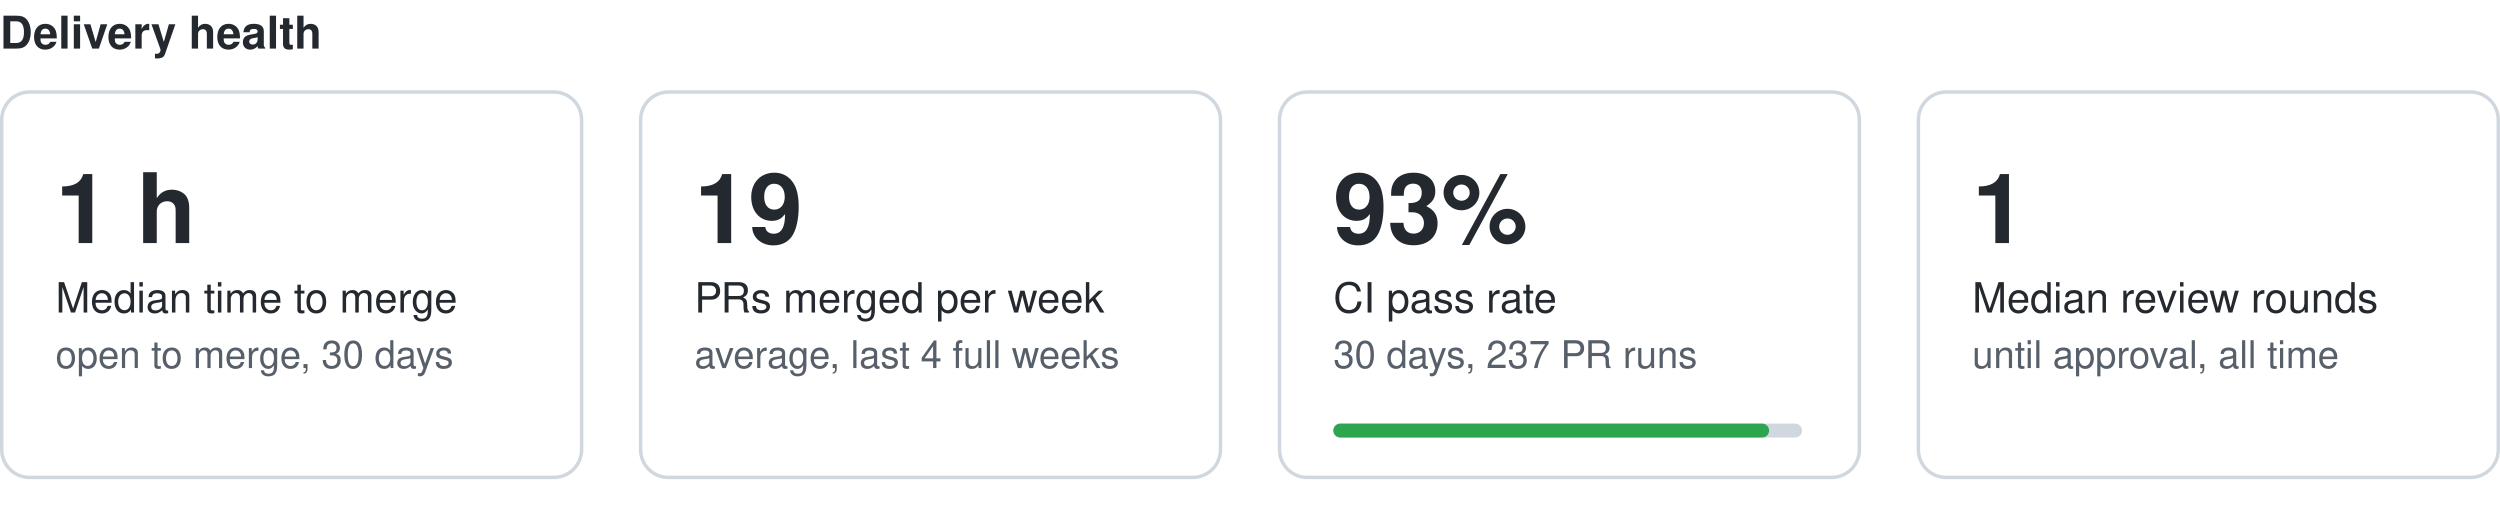
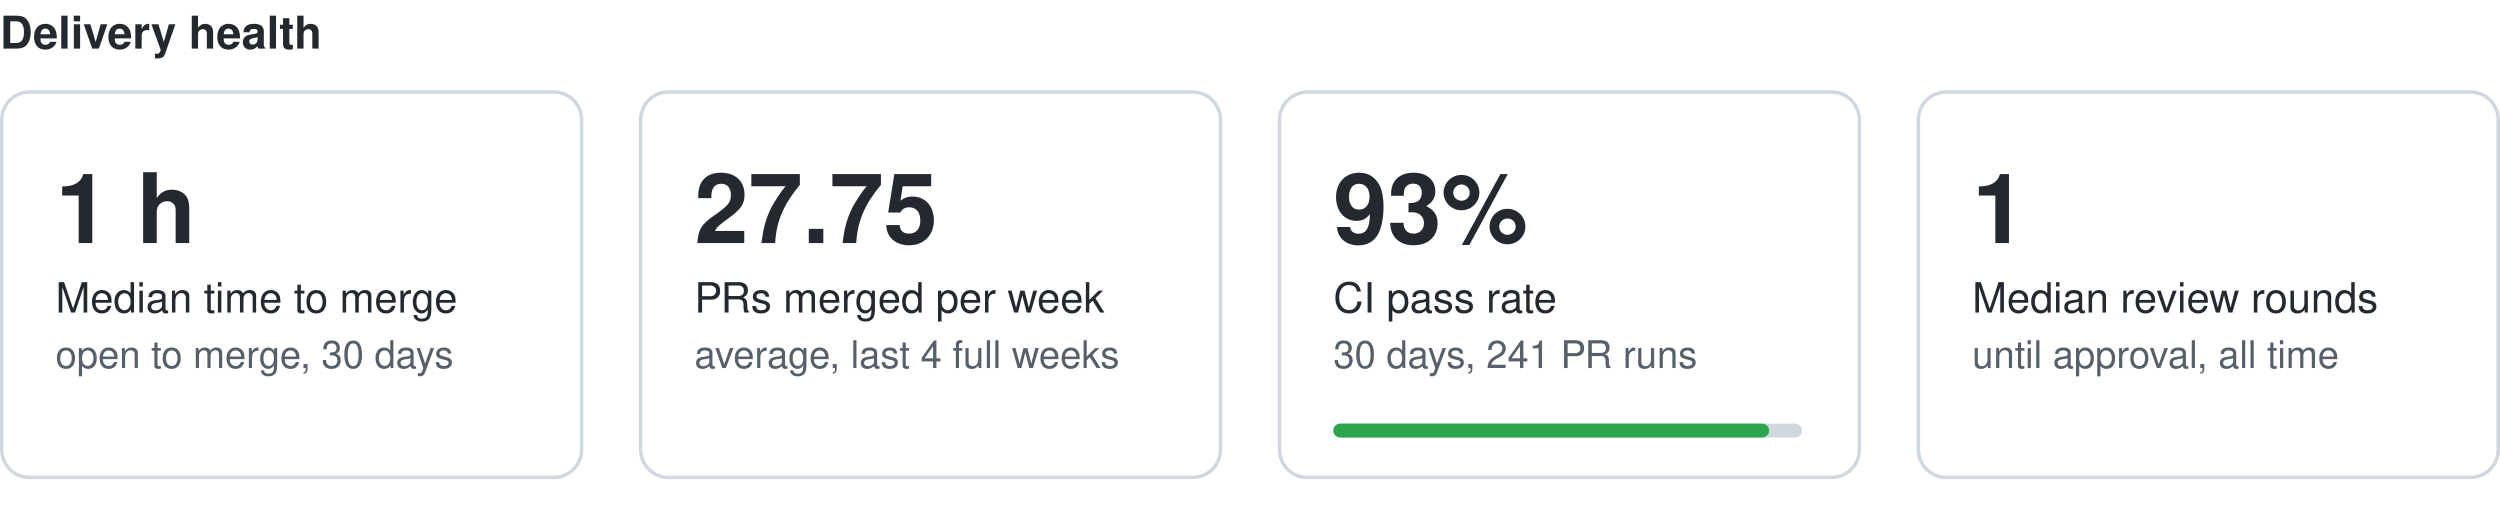
<svg xmlns="http://www.w3.org/2000/svg" width="720" height="150" viewBox="0 0 720 150" role="img" aria-label="Delivery health">
  <style>text{font:11px -apple-system,Segoe UI,Helvetica,Arial,sans-serif;fill:#57606a}.t{font-size:13px;font-weight:600;fill:#24292f}.v{font-size:28px;font-weight:600;fill:#24292f}.l{font-size:12px;fill:#24292f}.card{fill:none;stroke:#d0d7de}.tr{fill:#d0d7de}.bf{fill:#2da44e}@media (prefers-color-scheme:dark){text{fill:#8b949e}.t,.v,.l{fill:#e6edf3}.card{stroke:#30363d}.tr{fill:#30363d}.bf{fill:#3fb950}}</style>
  <text class="t" x="0" y="14">Delivery health</text>
  <g data-dh="mergetime">
    <rect class="card" x="0.5" y="26.5" width="167" height="111" rx="8" />
    <text class="v" x="16" y="70">1 h</text>
    <text class="l" x="16" y="90">Median time to merge</text>
    <text x="16" y="106">open to merge, 30 days</text>
  </g>
  <g data-dh="mergerate">
    <rect class="card" x="184.5" y="26.5" width="167" height="111" rx="8" />
-     <text class="v" x="200" y="70">19</text>
+     <text class="v" x="200" y="70">27.75</text>
    <text class="l" x="200" y="90">PRs merged per week</text>
    <text x="200" y="106">average, last 4 full weeks</text>
  </g>
  <g data-dh="passrate">
    <rect class="card" x="368.5" y="26.5" width="167" height="111" rx="8" />
    <text class="v" x="384" y="70">93%</text>
    <text class="l" x="384" y="90">CI pass rate</text>
-     <text x="384" y="106">30 days, 237 PR runs</text>
+     <text x="384" y="106">30 days, 241 PR runs</text>
    <rect class="tr" x="384" y="122" width="135" height="4" rx="2" />
    <rect class="bf" x="384" y="122" width="125.5" height="4" rx="2" />
  </g>
  <g data-dh="rounds">
    <rect class="card" x="552.5" y="26.5" width="167" height="111" rx="8" />
    <text class="v" x="568" y="70">1</text>
    <text class="l" x="568" y="90">Median review rounds</text>
    <text x="568" y="106">until approval, all time</text>
  </g>
</svg>
